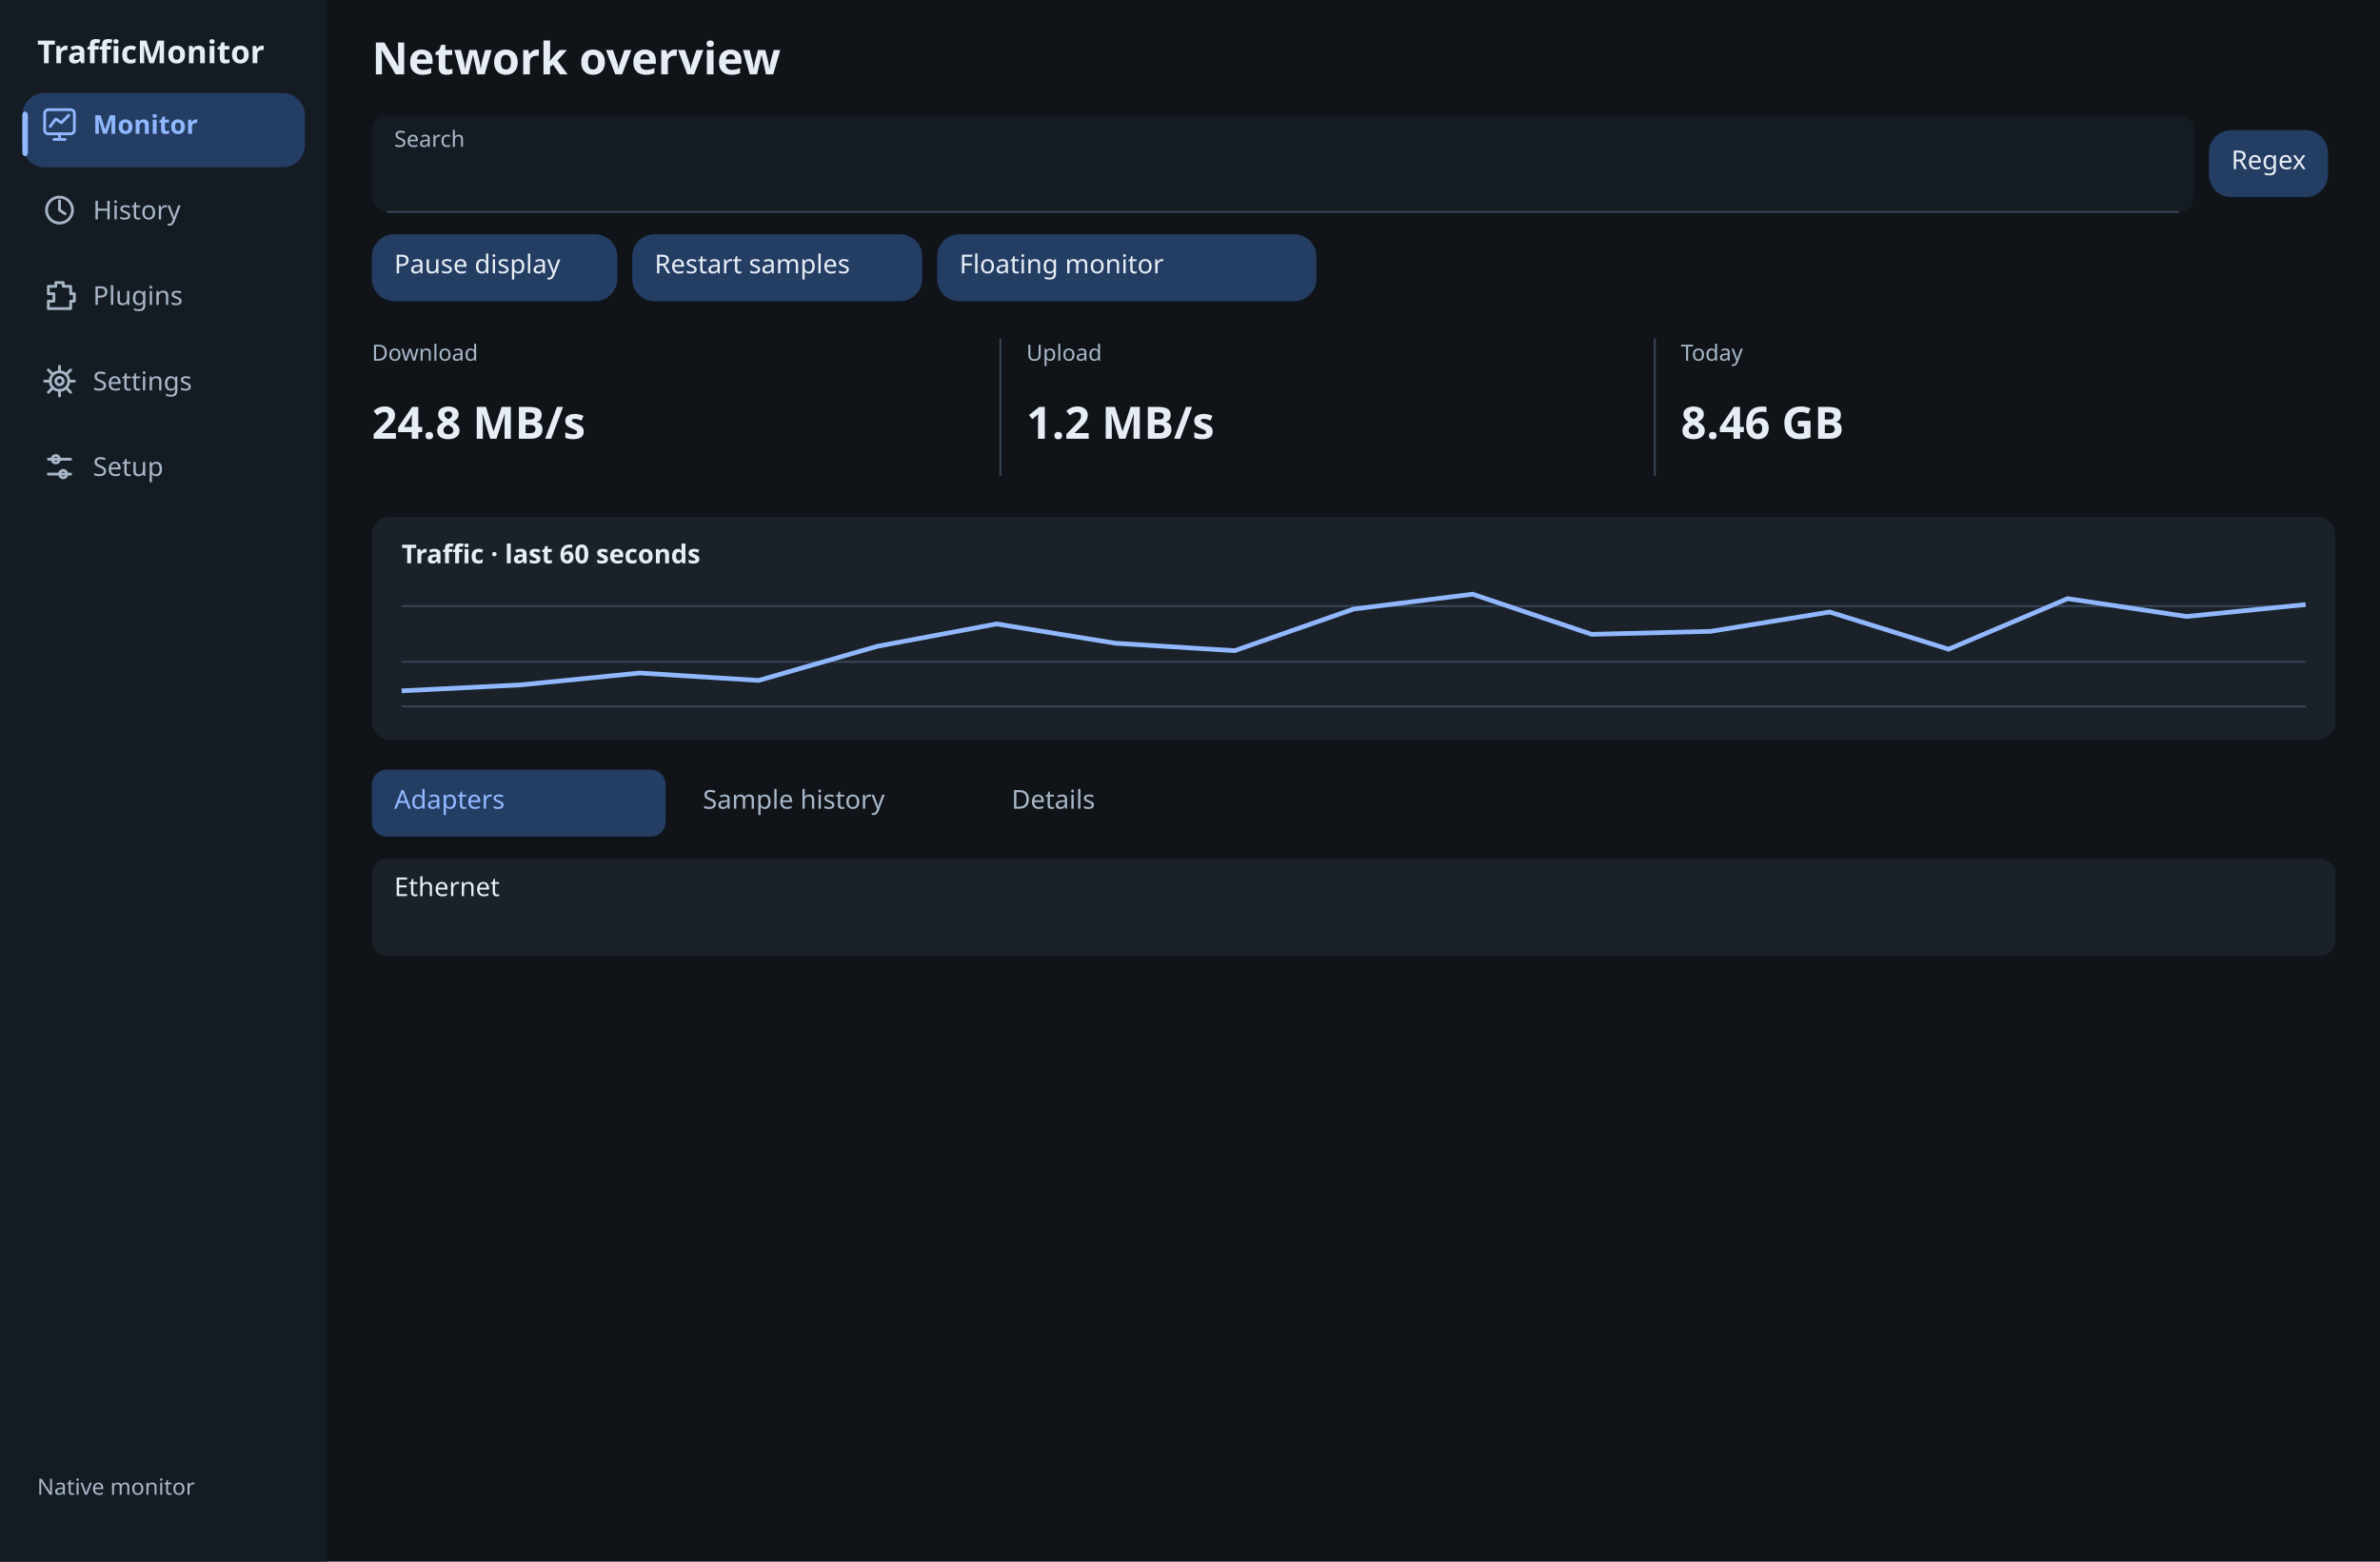
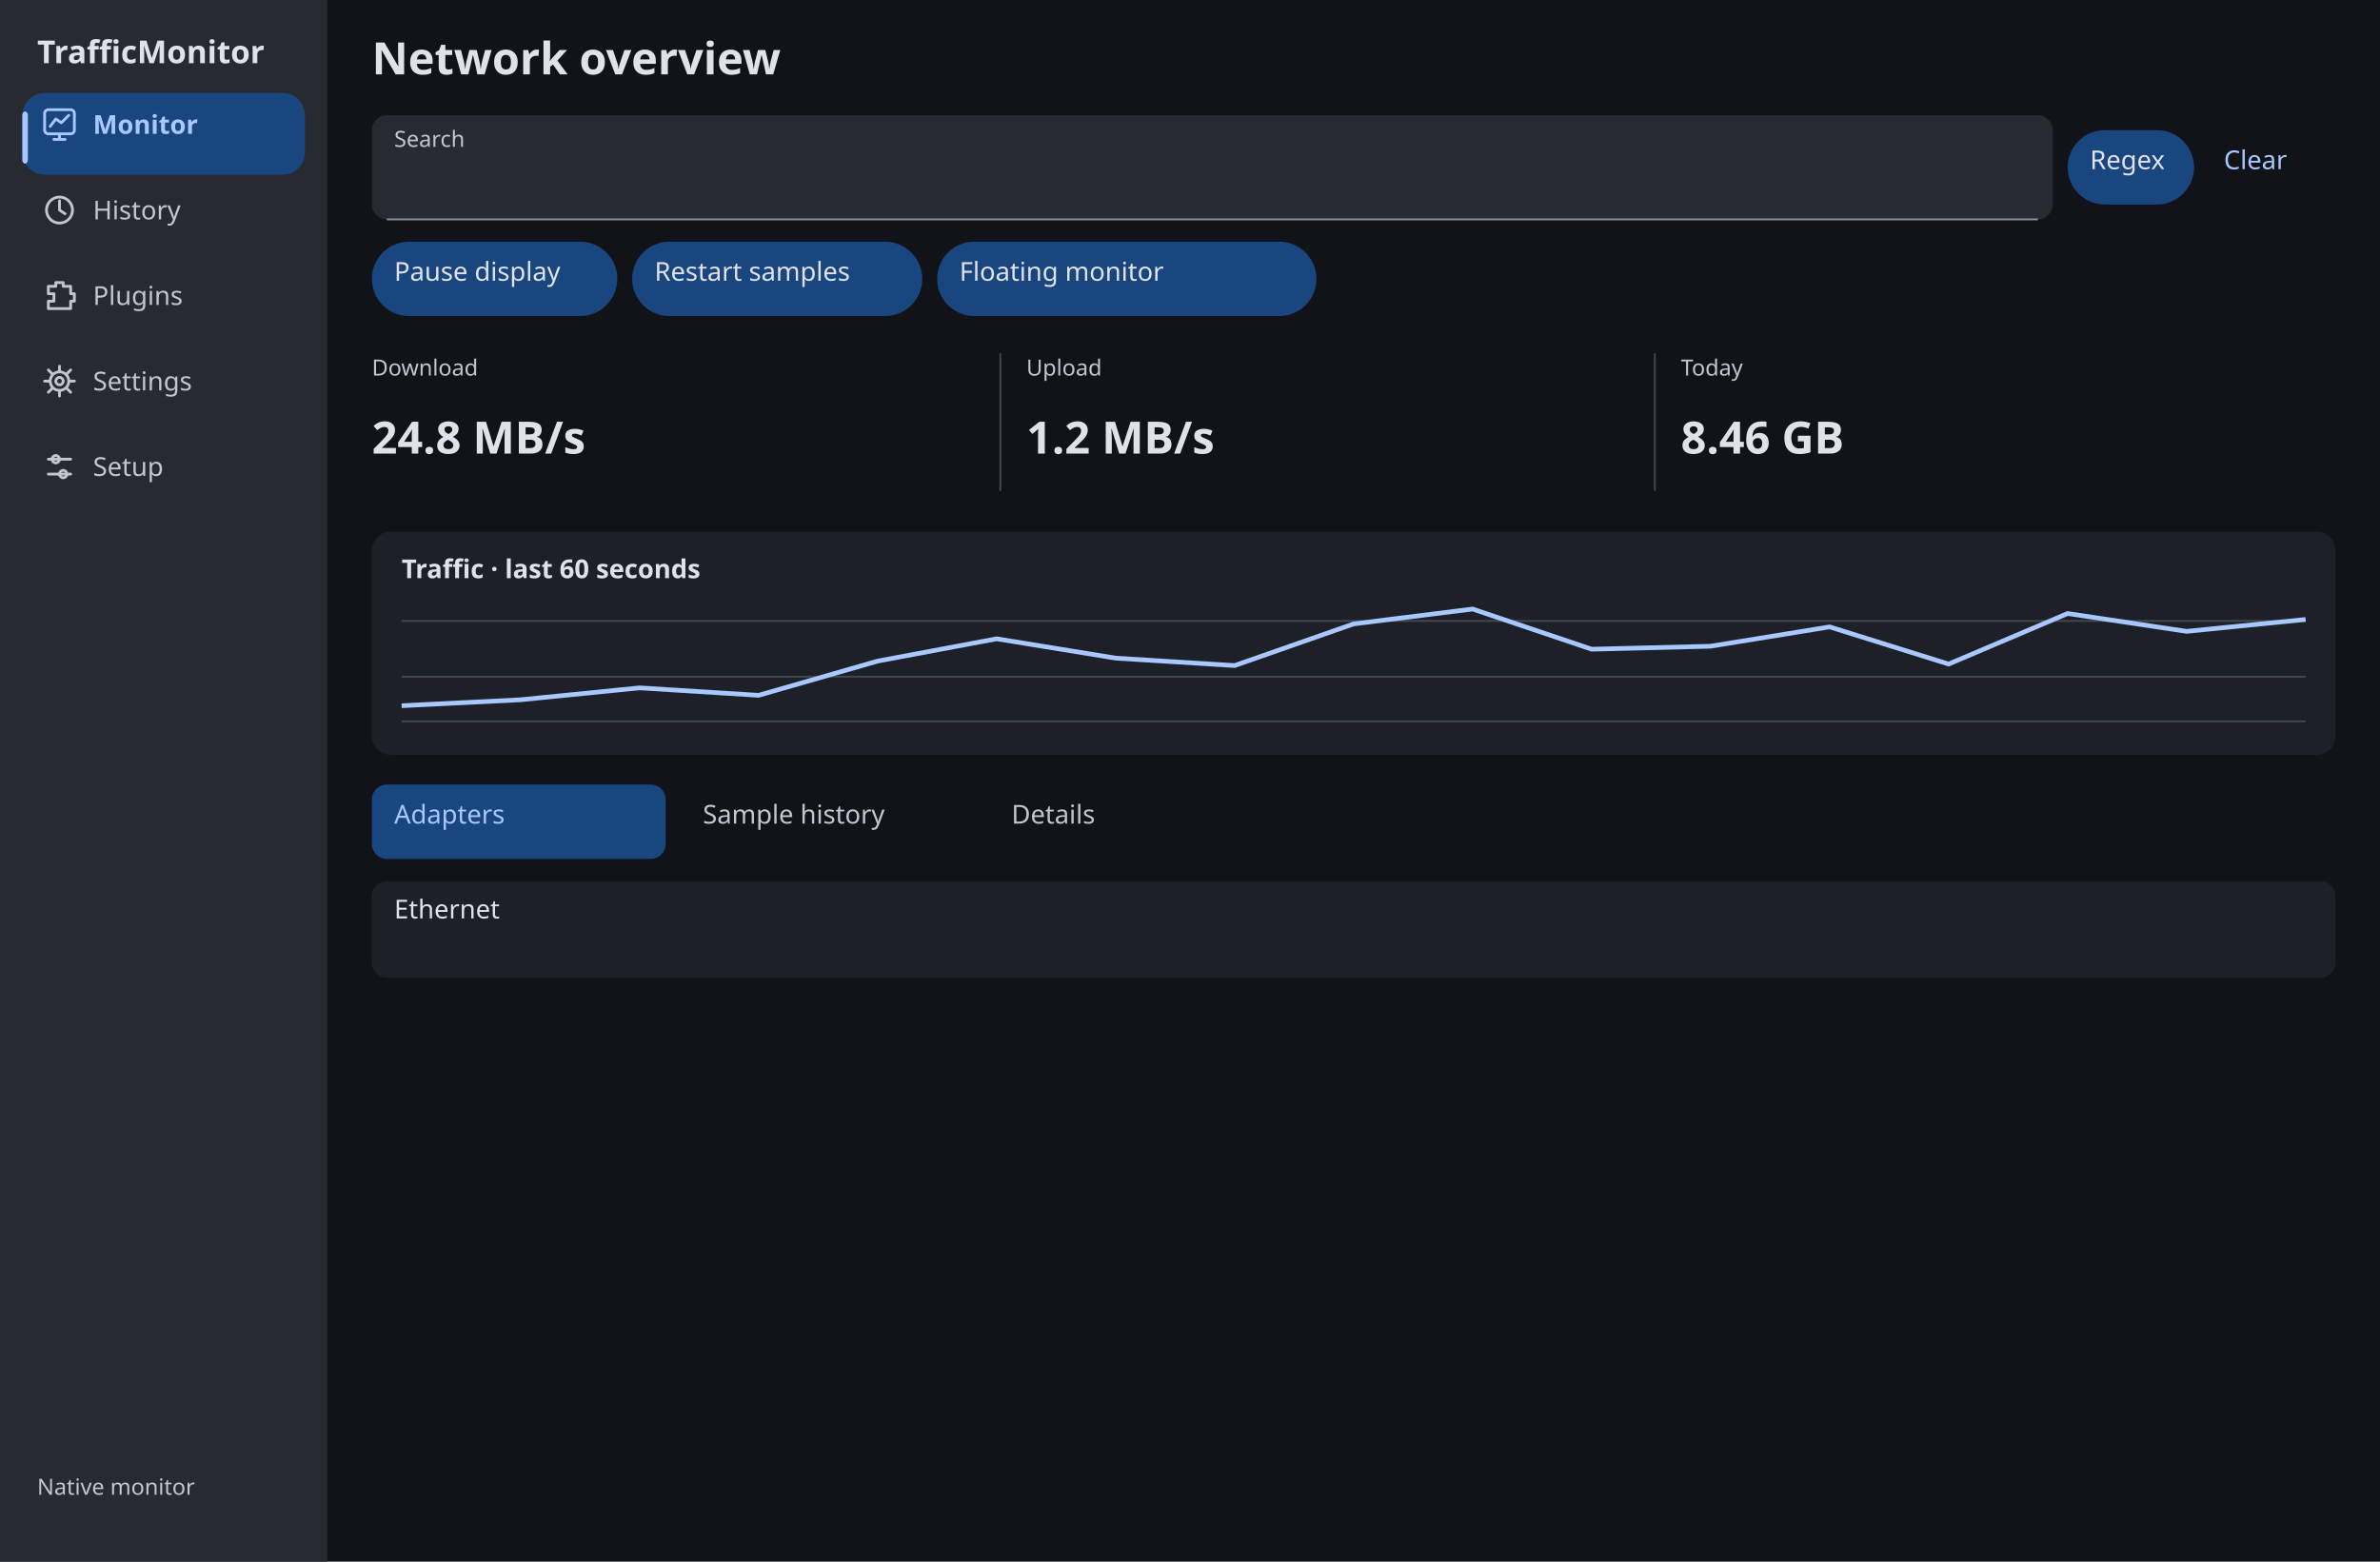
<svg xmlns="http://www.w3.org/2000/svg" width="1280" height="840" viewBox="0 0 1280 840">
-   <rect x="0" y="0" width="1280" height="840" rx="0" fill="#101419" />
-   <rect x="0" y="0" width="176" height="840" rx="0" fill="#151B23" />
-   <text x="20" y="34" fill="#E6EDF5" font-family="Segoe UI,Microsoft JhengHei,sans-serif" font-size="17" font-weight="600">TrafficMonitor</text>
-   <rect x="12" y="50" width="152" height="40" rx="12" fill="#243D63" />
-   <rect x="12" y="60" width="3" height="24" rx="2" fill="#91B8FF" />
-   <g transform="translate(24 59)" fill="none" stroke="#91B8FF" stroke-width="1.5" stroke-linecap="round" stroke-linejoin="round">
+   <rect x="0" y="0" width="1280" height="840" rx="0" fill="#111318" />
+   <rect x="0" y="0" width="176" height="840" rx="0" fill="#272A31" />
+   <text x="20" y="34" fill="#E1E2E9" font-family="Segoe UI,Microsoft JhengHei,sans-serif" font-size="17" font-weight="600">TrafficMonitor</text>
+   <rect x="12" y="50" width="152" height="44" rx="12" fill="#19467F" />
+   <rect x="12" y="60" width="3" height="28" rx="2" fill="#A8C8FF" />
+   <g transform="translate(24 59)" fill="none" stroke="#A8C8FF" stroke-width="1.5" stroke-linecap="round" stroke-linejoin="round">
    <rect width="16" height="13" rx="2" />
    <path d="M3 9l3 -4 3 2 4 -4M5 16h6M8 13v3" />
  </g>
-   <text x="50" y="72" fill="#91B8FF" font-family="Segoe UI,Microsoft JhengHei,sans-serif" font-size="14" font-weight="600">Monitor</text>
-   <g transform="translate(24 105)" fill="none" stroke="#A8B7C8" stroke-width="1.5" stroke-linecap="round" stroke-linejoin="round">
+   <text x="50" y="72" fill="#A8C8FF" font-family="Segoe UI,Microsoft JhengHei,sans-serif" font-size="14" font-weight="600">Monitor</text>
+   <g transform="translate(24 105)" fill="none" stroke="#C3C6CF" stroke-width="1.5" stroke-linecap="round" stroke-linejoin="round">
    <circle cx="8" cy="8" r="7" />
    <path d="M8 3v5l3 2" />
  </g>
-   <text x="50" y="118" fill="#A8B7C8" font-family="Segoe UI,Microsoft JhengHei,sans-serif" font-size="14" font-weight="400">History</text>
-   <g transform="translate(24 151)" fill="none" stroke="#A8B7C8" stroke-width="1.5" stroke-linecap="round" stroke-linejoin="round">
+   <text x="50" y="118" fill="#C3C6CF" font-family="Segoe UI,Microsoft JhengHei,sans-serif" font-size="14" font-weight="400">History</text>
+   <g transform="translate(24 151)" fill="none" stroke="#C3C6CF" stroke-width="1.5" stroke-linecap="round" stroke-linejoin="round">
    <path d="M2 3h4V1h4v2h4v4h2v4h-2v4H2v-4h3V7H2z" />
  </g>
-   <text x="50" y="164" fill="#A8B7C8" font-family="Segoe UI,Microsoft JhengHei,sans-serif" font-size="14" font-weight="400">Plugins</text>
-   <g transform="translate(24 197)" fill="none" stroke="#A8B7C8" stroke-width="1.5" stroke-linecap="round" stroke-linejoin="round">
+   <text x="50" y="164" fill="#C3C6CF" font-family="Segoe UI,Microsoft JhengHei,sans-serif" font-size="14" font-weight="400">Plugins</text>
+   <g transform="translate(24 197)" fill="none" stroke="#C3C6CF" stroke-width="1.5" stroke-linecap="round" stroke-linejoin="round">
    <circle cx="8" cy="8" r="5" />
    <circle cx="8" cy="8" r="2" />
    <path d="M8 0v3M8 13v3M0 8h3M13 8h3M2 2l2 2M12 12l2 2M2 14l2 -2M12 4l2 -2" />
  </g>
-   <text x="50" y="210" fill="#A8B7C8" font-family="Segoe UI,Microsoft JhengHei,sans-serif" font-size="14" font-weight="400">Settings</text>
-   <g transform="translate(24 243)" fill="none" stroke="#A8B7C8" stroke-width="1.5" stroke-linecap="round" stroke-linejoin="round">
+   <text x="50" y="210" fill="#C3C6CF" font-family="Segoe UI,Microsoft JhengHei,sans-serif" font-size="14" font-weight="400">Settings</text>
+   <g transform="translate(24 243)" fill="none" stroke="#C3C6CF" stroke-width="1.5" stroke-linecap="round" stroke-linejoin="round">
    <path d="M2 4h12M2 12h12" />
    <circle cx="6" cy="4" r="2" />
    <circle cx="10" cy="12" r="2" />
  </g>
-   <text x="50" y="256" fill="#A8B7C8" font-family="Segoe UI,Microsoft JhengHei,sans-serif" font-size="14" font-weight="400">Setup</text>
-   <text x="20" y="804" fill="#A8B7C8" font-family="Segoe UI,Microsoft JhengHei,sans-serif" font-size="12" font-weight="400">Native monitor</text>
-   <text x="200" y="40" fill="#E6EDF5" font-family="Segoe UI,Microsoft JhengHei,sans-serif" font-size="24" font-weight="600">Network overview</text>
-   <rect x="200" y="62" width="980" height="52" rx="8" fill="#151B23" />
-   <path d="M208 114H1172" stroke="#394758" stroke-width="1" />
-   <text x="212" y="79" fill="#A8B7C8" font-family="Segoe UI,Microsoft JhengHei,sans-serif" font-size="12" font-weight="400">Search</text>
-   <text x="212" y="104" fill="#E6EDF5" font-family="Segoe UI,Microsoft JhengHei,sans-serif" font-size="14" font-weight="400" />
-   <rect x="1188" y="70" width="64" height="36" rx="12" fill="#243D63" />
-   <text x="1200" y="91" fill="#E6EDF5" font-family="Segoe UI,Microsoft JhengHei,sans-serif" font-size="14" font-weight="500">Regex</text>
-   <rect x="200" y="126" width="132" height="36" rx="12" fill="#243D63" />
-   <text x="212" y="147" fill="#E6EDF5" font-family="Segoe UI,Microsoft JhengHei,sans-serif" font-size="14" font-weight="500">Pause display</text>
-   <rect x="340" y="126" width="156" height="36" rx="12" fill="#243D63" />
-   <text x="352" y="147" fill="#E6EDF5" font-family="Segoe UI,Microsoft JhengHei,sans-serif" font-size="14" font-weight="500">Restart samples</text>
-   <rect x="504" y="126" width="204" height="36" rx="12" fill="#243D63" />
-   <text x="516" y="147" fill="#E6EDF5" font-family="Segoe UI,Microsoft JhengHei,sans-serif" font-size="14" font-weight="500">Floating monitor</text>
+   <text x="50" y="256" fill="#C3C6CF" font-family="Segoe UI,Microsoft JhengHei,sans-serif" font-size="14" font-weight="400">Setup</text>
+   <text x="20" y="804" fill="#C3C6CF" font-family="Segoe UI,Microsoft JhengHei,sans-serif" font-size="12" font-weight="400">Native monitor</text>
+   <text x="200" y="40" fill="#E1E2E9" font-family="Segoe UI,Microsoft JhengHei,sans-serif" font-size="24" font-weight="600">Network overview</text>
+   <rect x="200" y="62" width="904" height="56" rx="8" fill="#272A31" />
+   <path d="M208 118H1096" stroke="#8D9199" stroke-width="1" />
+   <text x="212" y="79" fill="#C3C6CF" font-family="Segoe UI,Microsoft JhengHei,sans-serif" font-size="12" font-weight="400">Search</text>
+   <text x="212" y="108" fill="#E1E2E9" font-family="Segoe UI,Microsoft JhengHei,sans-serif" font-size="14" font-weight="400" />
+   <rect x="1112" y="70" width="68" height="40" rx="20.0" fill="#19467F" />
+   <text x="1124" y="91" fill="#E1E2E9" font-family="Segoe UI,Microsoft JhengHei,sans-serif" font-size="14" font-weight="500">Regex</text>
+   <text x="1196" y="91" fill="#A8C8FF" font-family="Segoe UI,Microsoft JhengHei,sans-serif" font-size="14" font-weight="500">Clear</text>
+   <rect x="200" y="130" width="132" height="40" rx="20.0" fill="#19467F" />
+   <text x="212" y="151" fill="#E1E2E9" font-family="Segoe UI,Microsoft JhengHei,sans-serif" font-size="14" font-weight="500">Pause display</text>
+   <rect x="340" y="130" width="156" height="40" rx="20.0" fill="#19467F" />
+   <text x="352" y="151" fill="#E1E2E9" font-family="Segoe UI,Microsoft JhengHei,sans-serif" font-size="14" font-weight="500">Restart samples</text>
+   <rect x="504" y="130" width="204" height="40" rx="20.0" fill="#19467F" />
+   <text x="516" y="151" fill="#E1E2E9" font-family="Segoe UI,Microsoft JhengHei,sans-serif" font-size="14" font-weight="500">Floating monitor</text>
  <defs>
    <clipPath id="monitor">
-       <rect x="200" y="174" width="1056" height="650" />
+       <rect x="200" y="182" width="1056" height="642" />
    </clipPath>
  </defs>
  <g clip-path="url(#monitor)">
    <g transform="translate(0 0)">
-       <text x="200.0" y="194" fill="#A8B7C8" font-family="Segoe UI,Microsoft JhengHei,sans-serif" font-size="12" font-weight="400">Download</text>
-       <text x="200.0" y="236" fill="#E6EDF5" font-family="Segoe UI,Microsoft JhengHei,sans-serif" font-size="24" font-weight="600">24.8 MB/s</text>
-       <text x="552.0" y="194" fill="#A8B7C8" font-family="Segoe UI,Microsoft JhengHei,sans-serif" font-size="12" font-weight="400">Upload</text>
-       <text x="552.0" y="236" fill="#E6EDF5" font-family="Segoe UI,Microsoft JhengHei,sans-serif" font-size="24" font-weight="600">1.2 MB/s</text>
-       <path d="M538.0 182L538.0 256" stroke="#394758" />
-       <text x="904.0" y="194" fill="#A8B7C8" font-family="Segoe UI,Microsoft JhengHei,sans-serif" font-size="12" font-weight="400">Today</text>
-       <text x="904.0" y="236" fill="#E6EDF5" font-family="Segoe UI,Microsoft JhengHei,sans-serif" font-size="24" font-weight="600">8.46 GB</text>
-       <path d="M890.0 182L890.0 256" stroke="#394758" />
-       <rect x="200" y="278" width="1056" height="120" rx="10" fill="#1B2129" />
-       <text x="216" y="303" fill="#E6EDF5" font-family="Segoe UI,Microsoft JhengHei,sans-serif" font-size="14" font-weight="600">Traffic · last 60 seconds</text>
-       <path d="M216 326.0H1240" stroke="#394758" />
-       <path d="M216 356.0H1240" stroke="#394758" />
-       <path d="M216 380.0H1240" stroke="#394758" />
-       <polyline fill="none" stroke="#91B8FF" stroke-width="2.5" points="216.0,371.6 280.0,368.4 344.0,362.0 408.0,366.0 472.0,347.6 536.0,335.6 600.0,346.0 664.0,350.0 728.0,327.6 792.0,319.6 856.0,341.2 920.0,339.6 984.0,329.2 1048.0,349.2 1112.0,322.0 1176.0,331.6 1240.0,325.2" />
-       <rect x="200" y="414" width="158" height="36" rx="8" fill="#243D63" />
-       <text x="212" y="435" fill="#91B8FF" font-family="Segoe UI,Microsoft JhengHei,sans-serif" font-size="14" font-weight="400">Adapters</text>
-       <text x="378" y="435" fill="#A8B7C8" font-family="Segoe UI,Microsoft JhengHei,sans-serif" font-size="14" font-weight="400">Sample history</text>
-       <text x="544" y="435" fill="#A8B7C8" font-family="Segoe UI,Microsoft JhengHei,sans-serif" font-size="14" font-weight="400">Details</text>
-       <rect x="200" y="462" width="1056" height="52" rx="8" fill="#1B2129" />
-       <text x="212" y="482" fill="#E6EDF5" font-family="Segoe UI,Microsoft JhengHei,sans-serif" font-size="14" font-weight="500">Ethernet</text>
+       <text x="200.0" y="202" fill="#C3C6CF" font-family="Segoe UI,Microsoft JhengHei,sans-serif" font-size="12" font-weight="400">Download</text>
+       <text x="200.0" y="244" fill="#E1E2E9" font-family="Segoe UI,Microsoft JhengHei,sans-serif" font-size="24" font-weight="600">24.8 MB/s</text>
+       <text x="552.0" y="202" fill="#C3C6CF" font-family="Segoe UI,Microsoft JhengHei,sans-serif" font-size="12" font-weight="400">Upload</text>
+       <text x="552.0" y="244" fill="#E1E2E9" font-family="Segoe UI,Microsoft JhengHei,sans-serif" font-size="24" font-weight="600">1.2 MB/s</text>
+       <path d="M538.0 190L538.0 264" stroke="#43474E" />
+       <text x="904.0" y="202" fill="#C3C6CF" font-family="Segoe UI,Microsoft JhengHei,sans-serif" font-size="12" font-weight="400">Today</text>
+       <text x="904.0" y="244" fill="#E1E2E9" font-family="Segoe UI,Microsoft JhengHei,sans-serif" font-size="24" font-weight="600">8.46 GB</text>
+       <path d="M890.0 190L890.0 264" stroke="#43474E" />
+       <rect x="200" y="286" width="1056" height="120" rx="10" fill="#1D2026" />
+       <text x="216" y="311" fill="#E1E2E9" font-family="Segoe UI,Microsoft JhengHei,sans-serif" font-size="14" font-weight="600">Traffic · last 60 seconds</text>
+       <path d="M216 334.0H1240" stroke="#43474E" />
+       <path d="M216 364.0H1240" stroke="#43474E" />
+       <path d="M216 388.0H1240" stroke="#43474E" />
+       <polyline fill="none" stroke="#A8C8FF" stroke-width="2.5" points="216.0,379.6 280.0,376.4 344.0,370.0 408.0,374.0 472.0,355.6 536.0,343.6 600.0,354.0 664.0,358.0 728.0,335.6 792.0,327.6 856.0,349.2 920.0,347.6 984.0,337.2 1048.0,357.2 1112.0,330.0 1176.0,339.6 1240.0,333.2" />
+       <rect x="200" y="422" width="158" height="40" rx="8" fill="#19467F" />
+       <text x="212" y="443" fill="#A8C8FF" font-family="Segoe UI,Microsoft JhengHei,sans-serif" font-size="14" font-weight="400">Adapters</text>
+       <text x="378" y="443" fill="#C3C6CF" font-family="Segoe UI,Microsoft JhengHei,sans-serif" font-size="14" font-weight="400">Sample history</text>
+       <text x="544" y="443" fill="#C3C6CF" font-family="Segoe UI,Microsoft JhengHei,sans-serif" font-size="14" font-weight="400">Details</text>
+       <rect x="200" y="474" width="1056" height="52" rx="8" fill="#1D2026" />
+       <text x="212" y="494" fill="#E1E2E9" font-family="Segoe UI,Microsoft JhengHei,sans-serif" font-size="14" font-weight="500">Ethernet</text>
    </g>
  </g>
</svg>
